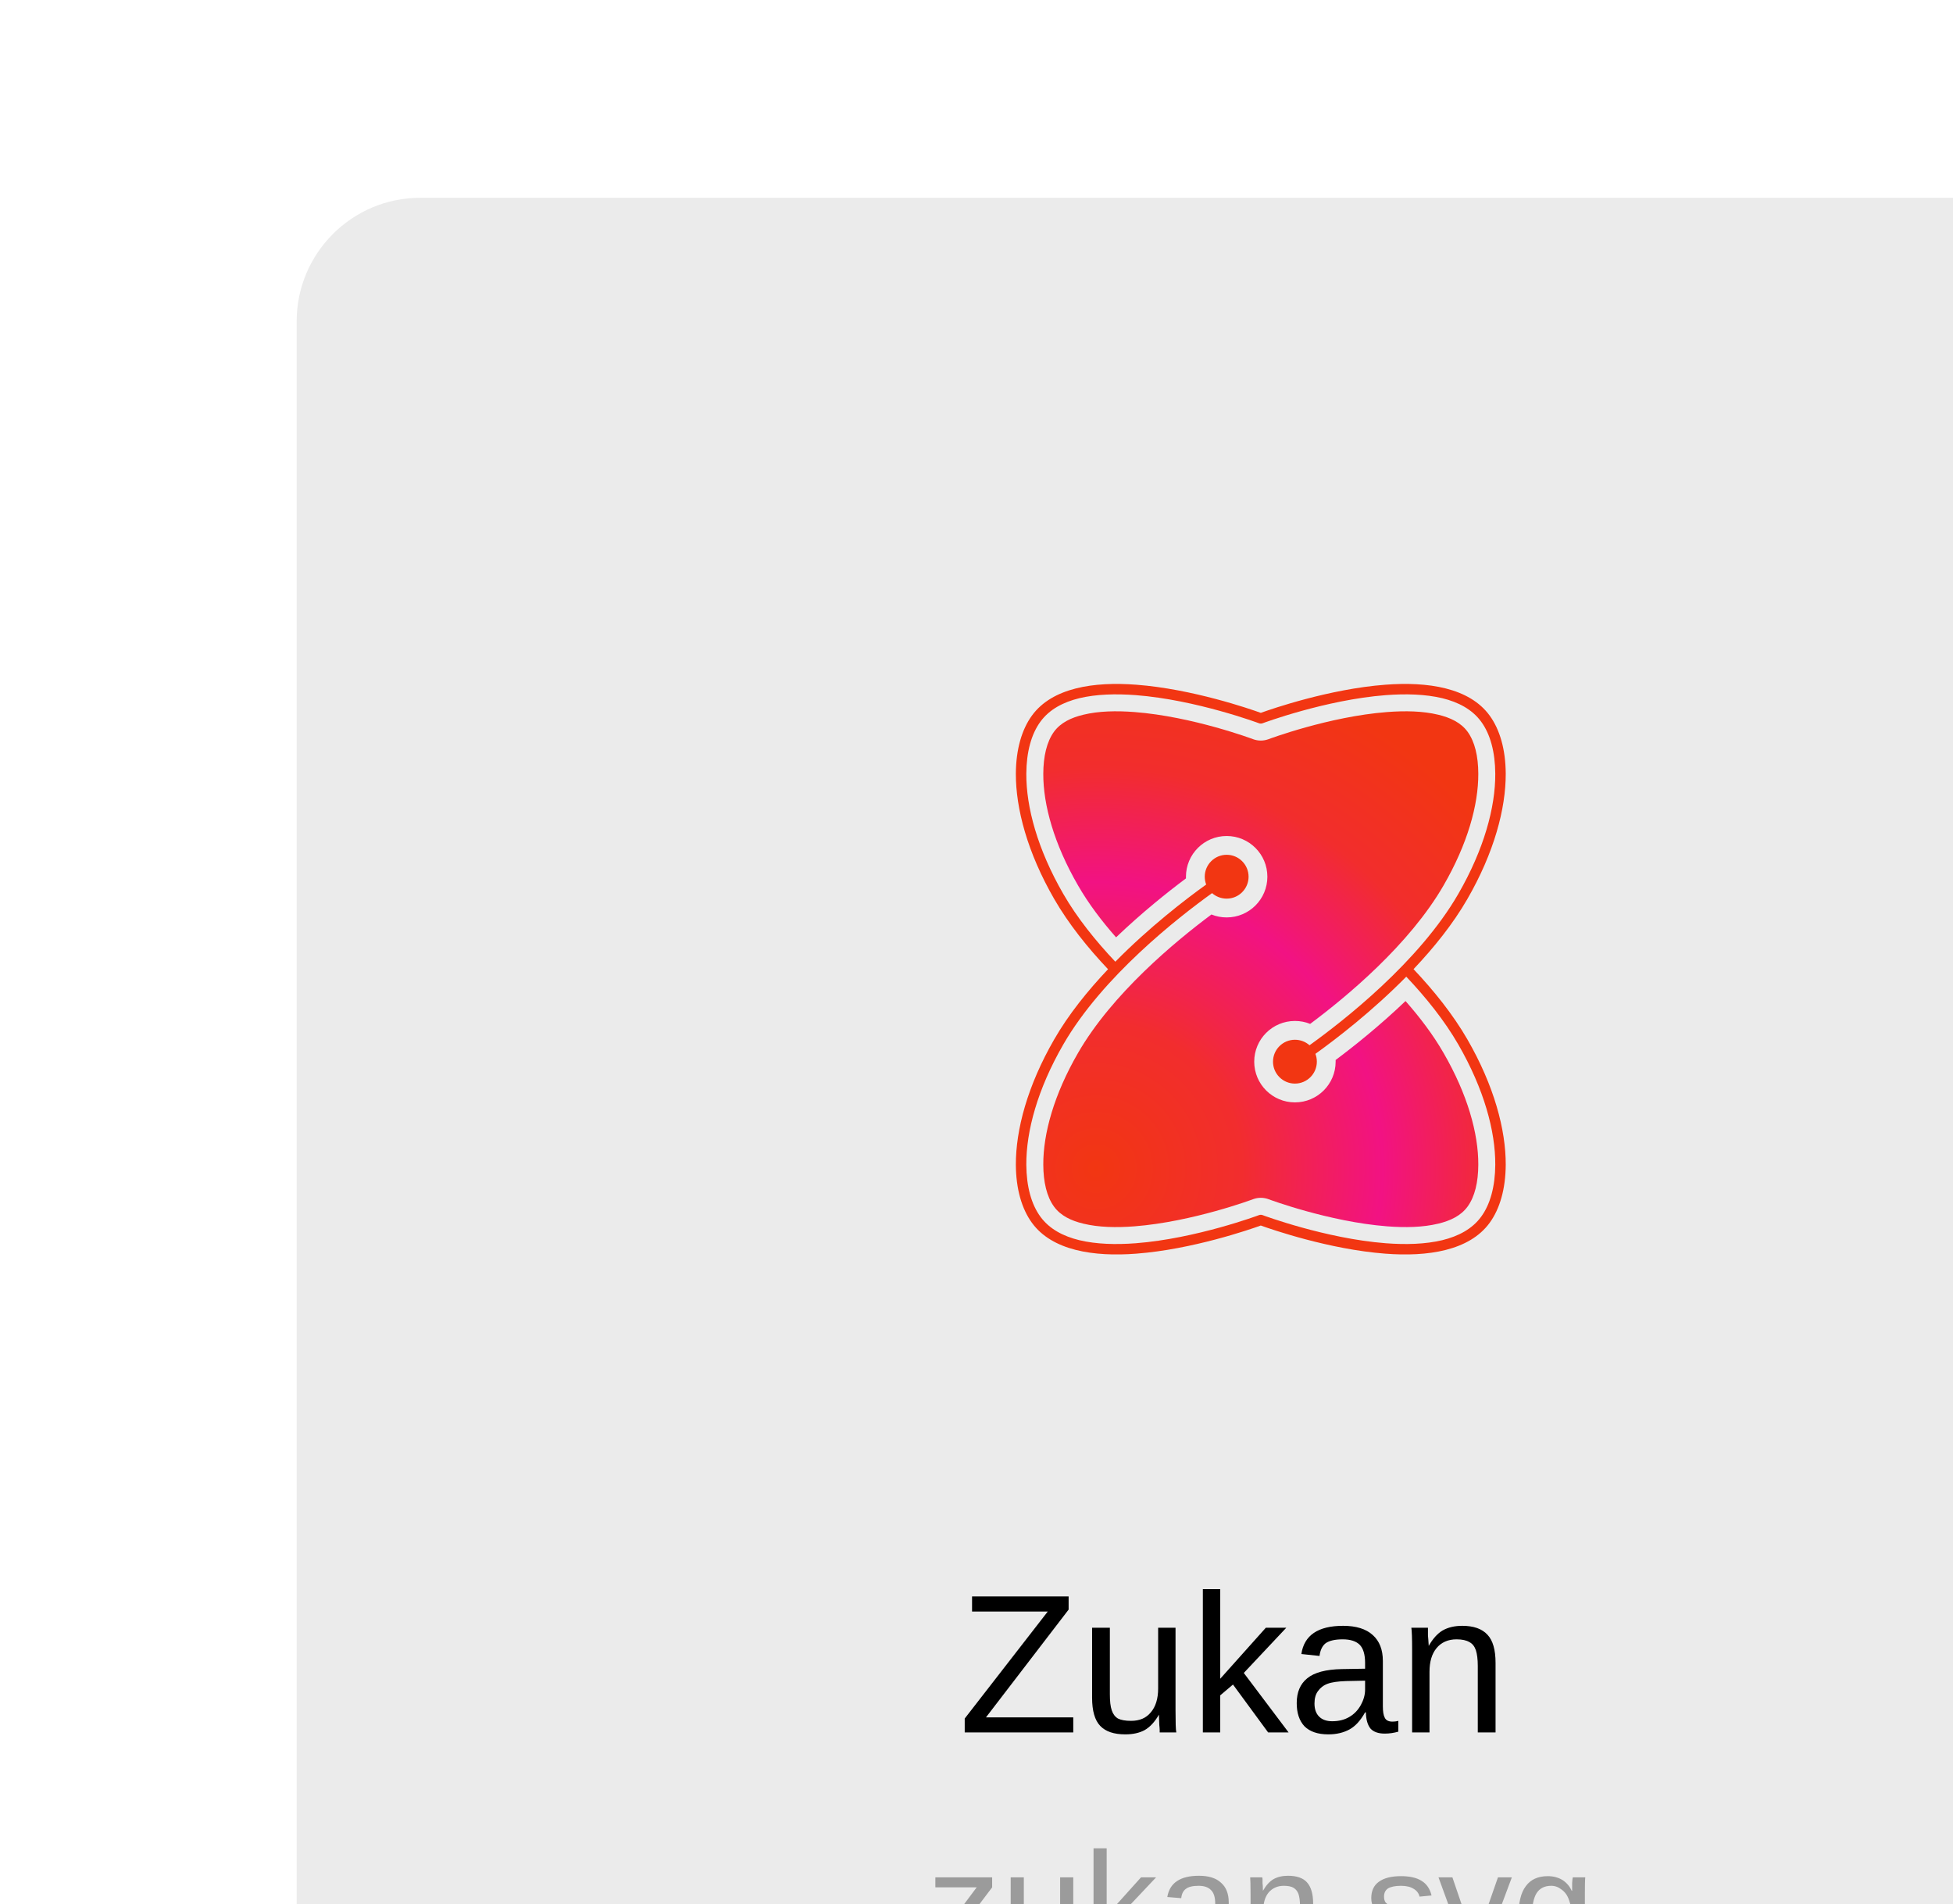
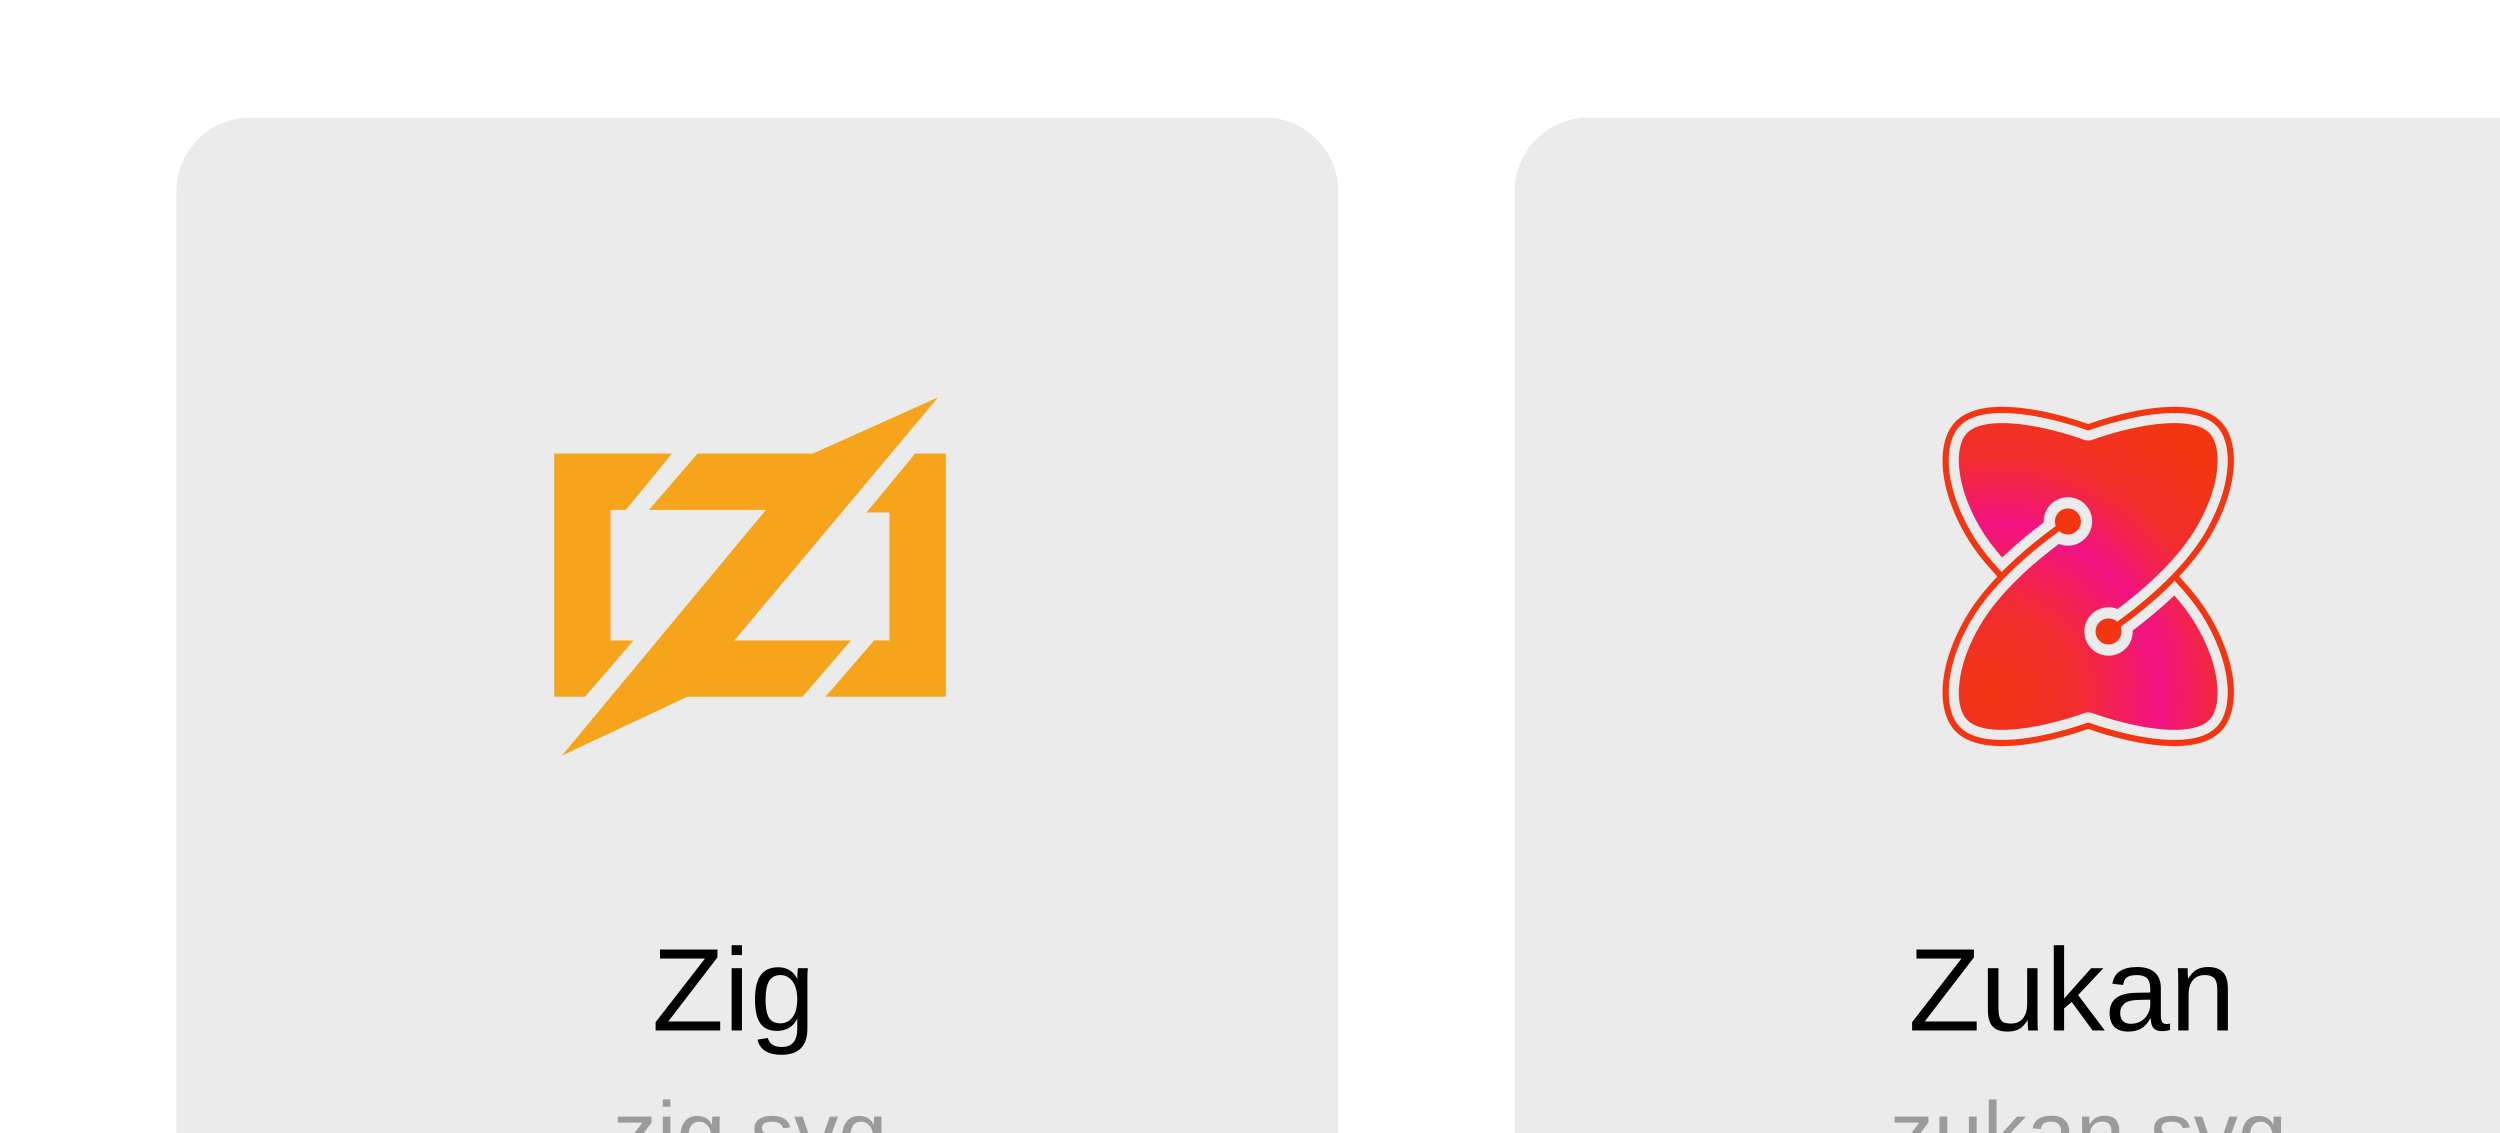
<svg xmlns="http://www.w3.org/2000/svg" viewbox="0 0 728 0">
  <svg width="79" height="77" viewbox="0 0 79 77" x="12" y="8">
+     <g transform="matrix(0.79,0,0,0.77,0,0)">
+       <path d="M100,6.494L100,93.506C100,97.09 97.164,100 93.671,100L6.329,100C2.836,100 0,97.09 0,93.506L0,6.494C0,2.91 2.836,0 6.329,0L93.671,0C97.164,0 100,2.91 100,6.494Z" style="fill:rgba(235,235,235,1);" />
+     </g>
+     <g transform="matrix(1,0,0,1,20,55)">
+       <text style="font-family:&quot;ArialMT&quot;, &quot;Arial&quot;, sans-serif;font-size:8px;" dy="0" dominant-baseline="middle" text-anchor="middle">
+         <tspan x="19" dy=".6em">Zig</tspan>
+         <tspan x="19" dy="1.6em" style="font-family:&quot;ArialMT&quot;, &quot;Arial&quot;, sans-serif;font-size:6px;fill:rgb(155,155,155)">zig.svg</tspan>
+       </text>
+     </g>
+     <svg width="32" height="28.4" viewBox="0 0 18 16" version="1.1" xml:space="preserve" style="fill-rule:evenodd;clip-rule:evenodd;stroke-linejoin:round;stroke-miterlimit:2;" viewbox="0 0 32 28.4" x="23" y="17">
+       <g id="zig" transform="matrix(0.0980392,0,0,0.0980392,1.5,1.13725)">
+         <g>
+           <path d="M46,22L28,44L19,30L46,22Z" style="fill:rgb(247,164,29);fill-rule:nonzero;" />
+           <path d="M46,22L33,33L28,44L22,44L22,95L31,95L20,100L12,117L0,117L0,22L46,22Z" style="fill:rgb(247,164,29);fill-rule:nonzero;" />
+           <path d="M31,95L12,117L4,106L31,95Z" style="fill:rgb(247,164,29);fill-rule:nonzero;" />
+         </g>
+         <g>
+           <path d="M56,22L62,36L37,44L56,22Z" style="fill:rgb(247,164,29);fill-rule:nonzero;" />
+           <path d="M56,22L111,22L111,44L37,44L56,32L56,22Z" style="fill:rgb(247,164,29);fill-rule:nonzero;" />
+           <path d="M116,95L97,117L90,104L116,95Z" style="fill:rgb(247,164,29);fill-rule:nonzero;" />
+           <path d="M116,95L100,104L97,117L42,117L42,95L116,95Z" style="fill:rgb(247,164,29);fill-rule:nonzero;" />
+           <path d="M150,0L52,117L3,140L101,22L150,0Z" style="fill:rgb(247,164,29);fill-rule:nonzero;" />
+         </g>
+         <g>
+           <path d="M141,22L140,40L122,45L141,22Z" style="fill:rgb(247,164,29);fill-rule:nonzero;" />
+           <path d="M153,22L153,117L106,117L120,105L125,95L131,95L131,45L122,45L132,36L141,22L153,22Z" style="fill:rgb(247,164,29);fill-rule:nonzero;" />
+           <path d="M125,95L130,110L106,117L125,95Z" style="fill:rgb(247,164,29);fill-rule:nonzero;" />
+         </g>
+       </g>
+     </svg>
+   </svg>
+   <svg width="79" height="77" viewbox="0 0 79 77" x="103" y="8">
    <g transform="matrix(0.79,0,0,0.77,0,0)">
      <path d="M100,6.494L100,93.506C100,97.09 97.164,100 93.671,100L6.329,100C2.836,100 0,97.09 0,93.506L0,6.494C0,2.91 2.836,0 6.329,0L93.671,0C97.164,0 100,2.91 100,6.494Z" style="fill:rgba(235,235,235,1);" />
    </g>
    <g transform="matrix(1,0,0,1,20,55)">
      <text style="font-family:&quot;ArialMT&quot;, &quot;Arial&quot;, sans-serif;font-size:8px;" dy="0" dominant-baseline="middle" text-anchor="middle">
        <tspan x="19" dy=".6em">Zukan</tspan>
        <tspan x="19" dy="1.6em" style="font-family:&quot;ArialMT&quot;, &quot;Arial&quot;, sans-serif;font-size:6px;fill:rgb(155,155,155)">zukan.svg</tspan>
      </text>
    </g>
    <svg width="32" height="28.4" viewBox="0 0 18 16" version="1.1" xml:space="preserve" style="fill-rule:evenodd;clip-rule:evenodd;stroke-linejoin:round;stroke-miterlimit:2;" viewbox="0 0 32 28.4" x="23" y="17">
      <g id="zukan" transform="matrix(1.92252,0,0,1.92252,-8.30268,-6.52772)">
        <g transform="matrix(-0.74237,0,0,-0.74237,15.6813,13.3066)">
          <path d="M9.124,11.418C9.124,11.418 10.088,11.78 11.018,11.851C11.305,11.873 11.588,11.868 11.834,11.808C12.026,11.762 12.194,11.683 12.301,11.538C12.418,11.377 12.472,11.144 12.473,10.866C12.475,10.368 12.301,9.745 11.919,9.084C11.752,8.793 11.54,8.514 11.311,8.254C10.9,8.647 10.492,8.973 10.195,9.195C10.195,9.204 10.195,9.213 10.195,9.222C10.195,9.581 9.904,9.872 9.545,9.872C9.186,9.872 8.895,9.581 8.895,9.222C8.895,8.863 9.186,8.572 9.545,8.572C9.631,8.572 9.713,8.588 9.788,8.619C10.364,8.19 11.372,7.356 11.919,6.407C12.301,5.746 12.475,5.123 12.473,4.625C12.472,4.347 12.418,4.114 12.301,3.954C12.194,3.808 12.026,3.729 11.834,3.683C11.588,3.623 11.305,3.618 11.018,3.64C10.088,3.712 9.124,4.073 9.124,4.073C9.044,4.103 8.956,4.103 8.876,4.073C8.876,4.073 7.912,3.712 6.982,3.64C6.695,3.618 6.412,3.623 6.166,3.683C5.974,3.729 5.806,3.808 5.699,3.954C5.582,4.114 5.528,4.347 5.527,4.625C5.525,5.123 5.699,5.746 6.081,6.407C6.248,6.698 6.46,6.977 6.689,7.237C7.1,6.844 7.508,6.518 7.805,6.296C7.805,6.287 7.805,6.278 7.805,6.269C7.805,5.91 8.096,5.619 8.455,5.619C8.814,5.619 9.105,5.91 9.105,6.269C9.105,6.628 8.814,6.919 8.455,6.919C8.369,6.919 8.287,6.903 8.212,6.872C7.636,7.301 6.628,8.135 6.081,9.084C5.699,9.745 5.525,10.368 5.527,10.866C5.528,11.144 5.582,11.377 5.699,11.538C5.806,11.683 5.974,11.762 6.166,11.808C6.412,11.868 6.695,11.873 6.982,11.851C7.912,11.78 8.876,11.418 8.876,11.418C8.956,11.388 9.044,11.388 9.124,11.418Z" style="fill:url(#_Radial-gjenuza);" />
        </g>
        <g transform="matrix(-0.74237,0,0,-0.74237,15.6813,13.3066)">
          <path d="M11.439,7.745C11.763,8.087 12.068,8.467 12.298,8.865C12.726,9.607 12.913,10.309 12.911,10.868C12.909,11.253 12.817,11.572 12.654,11.795C12.331,12.239 11.668,12.34 10.985,12.287C10.094,12.219 9.174,11.901 9,11.838C8.826,11.901 7.906,12.219 7.015,12.287C6.332,12.34 5.669,12.239 5.346,11.795C5.183,11.572 5.091,11.253 5.089,10.868C5.087,10.309 5.274,9.607 5.702,8.865C5.931,8.467 6.238,8.087 6.561,7.746C6.237,7.404 5.932,7.024 5.702,6.626C5.274,5.884 5.087,5.182 5.089,4.623C5.091,4.238 5.183,3.919 5.346,3.696C5.669,3.252 6.332,3.151 7.015,3.204C7.906,3.272 8.826,3.59 9,3.653C9.174,3.59 10.094,3.272 10.985,3.204C11.668,3.151 12.331,3.252 12.654,3.696C12.817,3.919 12.909,4.238 12.911,4.623C12.913,5.182 12.726,5.884 12.298,6.626C12.069,7.024 11.762,7.404 11.439,7.745ZM9.029,11.672C9.029,11.672 10.031,12.047 10.997,12.121C11.314,12.145 11.627,12.137 11.898,12.072C12.156,12.009 12.376,11.893 12.519,11.697C12.665,11.498 12.742,11.211 12.744,10.867C12.747,10.331 12.564,9.659 12.154,8.948C11.932,8.563 11.636,8.196 11.323,7.865C10.778,8.418 10.204,8.859 9.872,9.097C9.887,9.136 9.895,9.178 9.895,9.222C9.895,9.415 9.738,9.572 9.545,9.572C9.352,9.572 9.195,9.415 9.195,9.222C9.195,9.029 9.352,8.872 9.545,8.872C9.634,8.872 9.716,8.905 9.778,8.96C10.321,8.57 11.528,7.628 12.154,6.543C12.564,5.832 12.747,5.16 12.744,4.624C12.742,4.28 12.665,3.993 12.519,3.794C12.376,3.598 12.156,3.482 11.898,3.419C11.627,3.354 11.314,3.346 10.997,3.37C10.031,3.444 9.029,3.819 9.029,3.819C9.01,3.826 8.99,3.826 8.971,3.819C8.971,3.819 7.969,3.444 7.003,3.37C6.686,3.346 6.373,3.354 6.102,3.419C5.844,3.482 5.624,3.598 5.481,3.794C5.335,3.993 5.258,4.28 5.256,4.624C5.253,5.16 5.436,5.832 5.846,6.543C6.068,6.928 6.364,7.295 6.677,7.626C7.222,7.073 7.796,6.632 8.128,6.394C8.113,6.355 8.105,6.313 8.105,6.269C8.105,6.076 8.262,5.919 8.455,5.919C8.648,5.919 8.805,6.076 8.805,6.269C8.805,6.462 8.648,6.619 8.455,6.619C8.366,6.619 8.284,6.586 8.222,6.531C7.679,6.921 6.472,7.863 5.846,8.948C5.436,9.659 5.253,10.331 5.256,10.867C5.258,11.211 5.335,11.498 5.481,11.697C5.624,11.893 5.844,12.009 6.102,12.072C6.373,12.137 6.686,12.145 7.003,12.121C7.969,12.047 8.971,11.672 8.971,11.672C8.99,11.665 9.01,11.665 9.029,11.672Z" style="fill:rgb(242,54,18);" />
        </g>
      </g>
      <defs>
        <radialGradient id="_Radial-gjenuza" cx="0" cy="0" r="1" gradientUnits="userSpaceOnUse" gradientTransform="matrix(-5.15635,6.47764,-6.47764,-5.15635,11.6247,4.58387)">
          <stop offset="0" style="stop-color:rgb(242,54,18);stop-opacity:1" />
          <stop offset="0.28" style="stop-color:rgb(242,45,46);stop-opacity:1" />
          <stop offset="0.55" style="stop-color:rgb(242,18,131);stop-opacity:1" />
          <stop offset="0.77" style="stop-color:rgb(242,45,45);stop-opacity:1" />
          <stop offset="1" style="stop-color:rgb(242,54,18);stop-opacity:1" />
        </radialGradient>
      </defs>
    </svg>
  </svg>
</svg>
